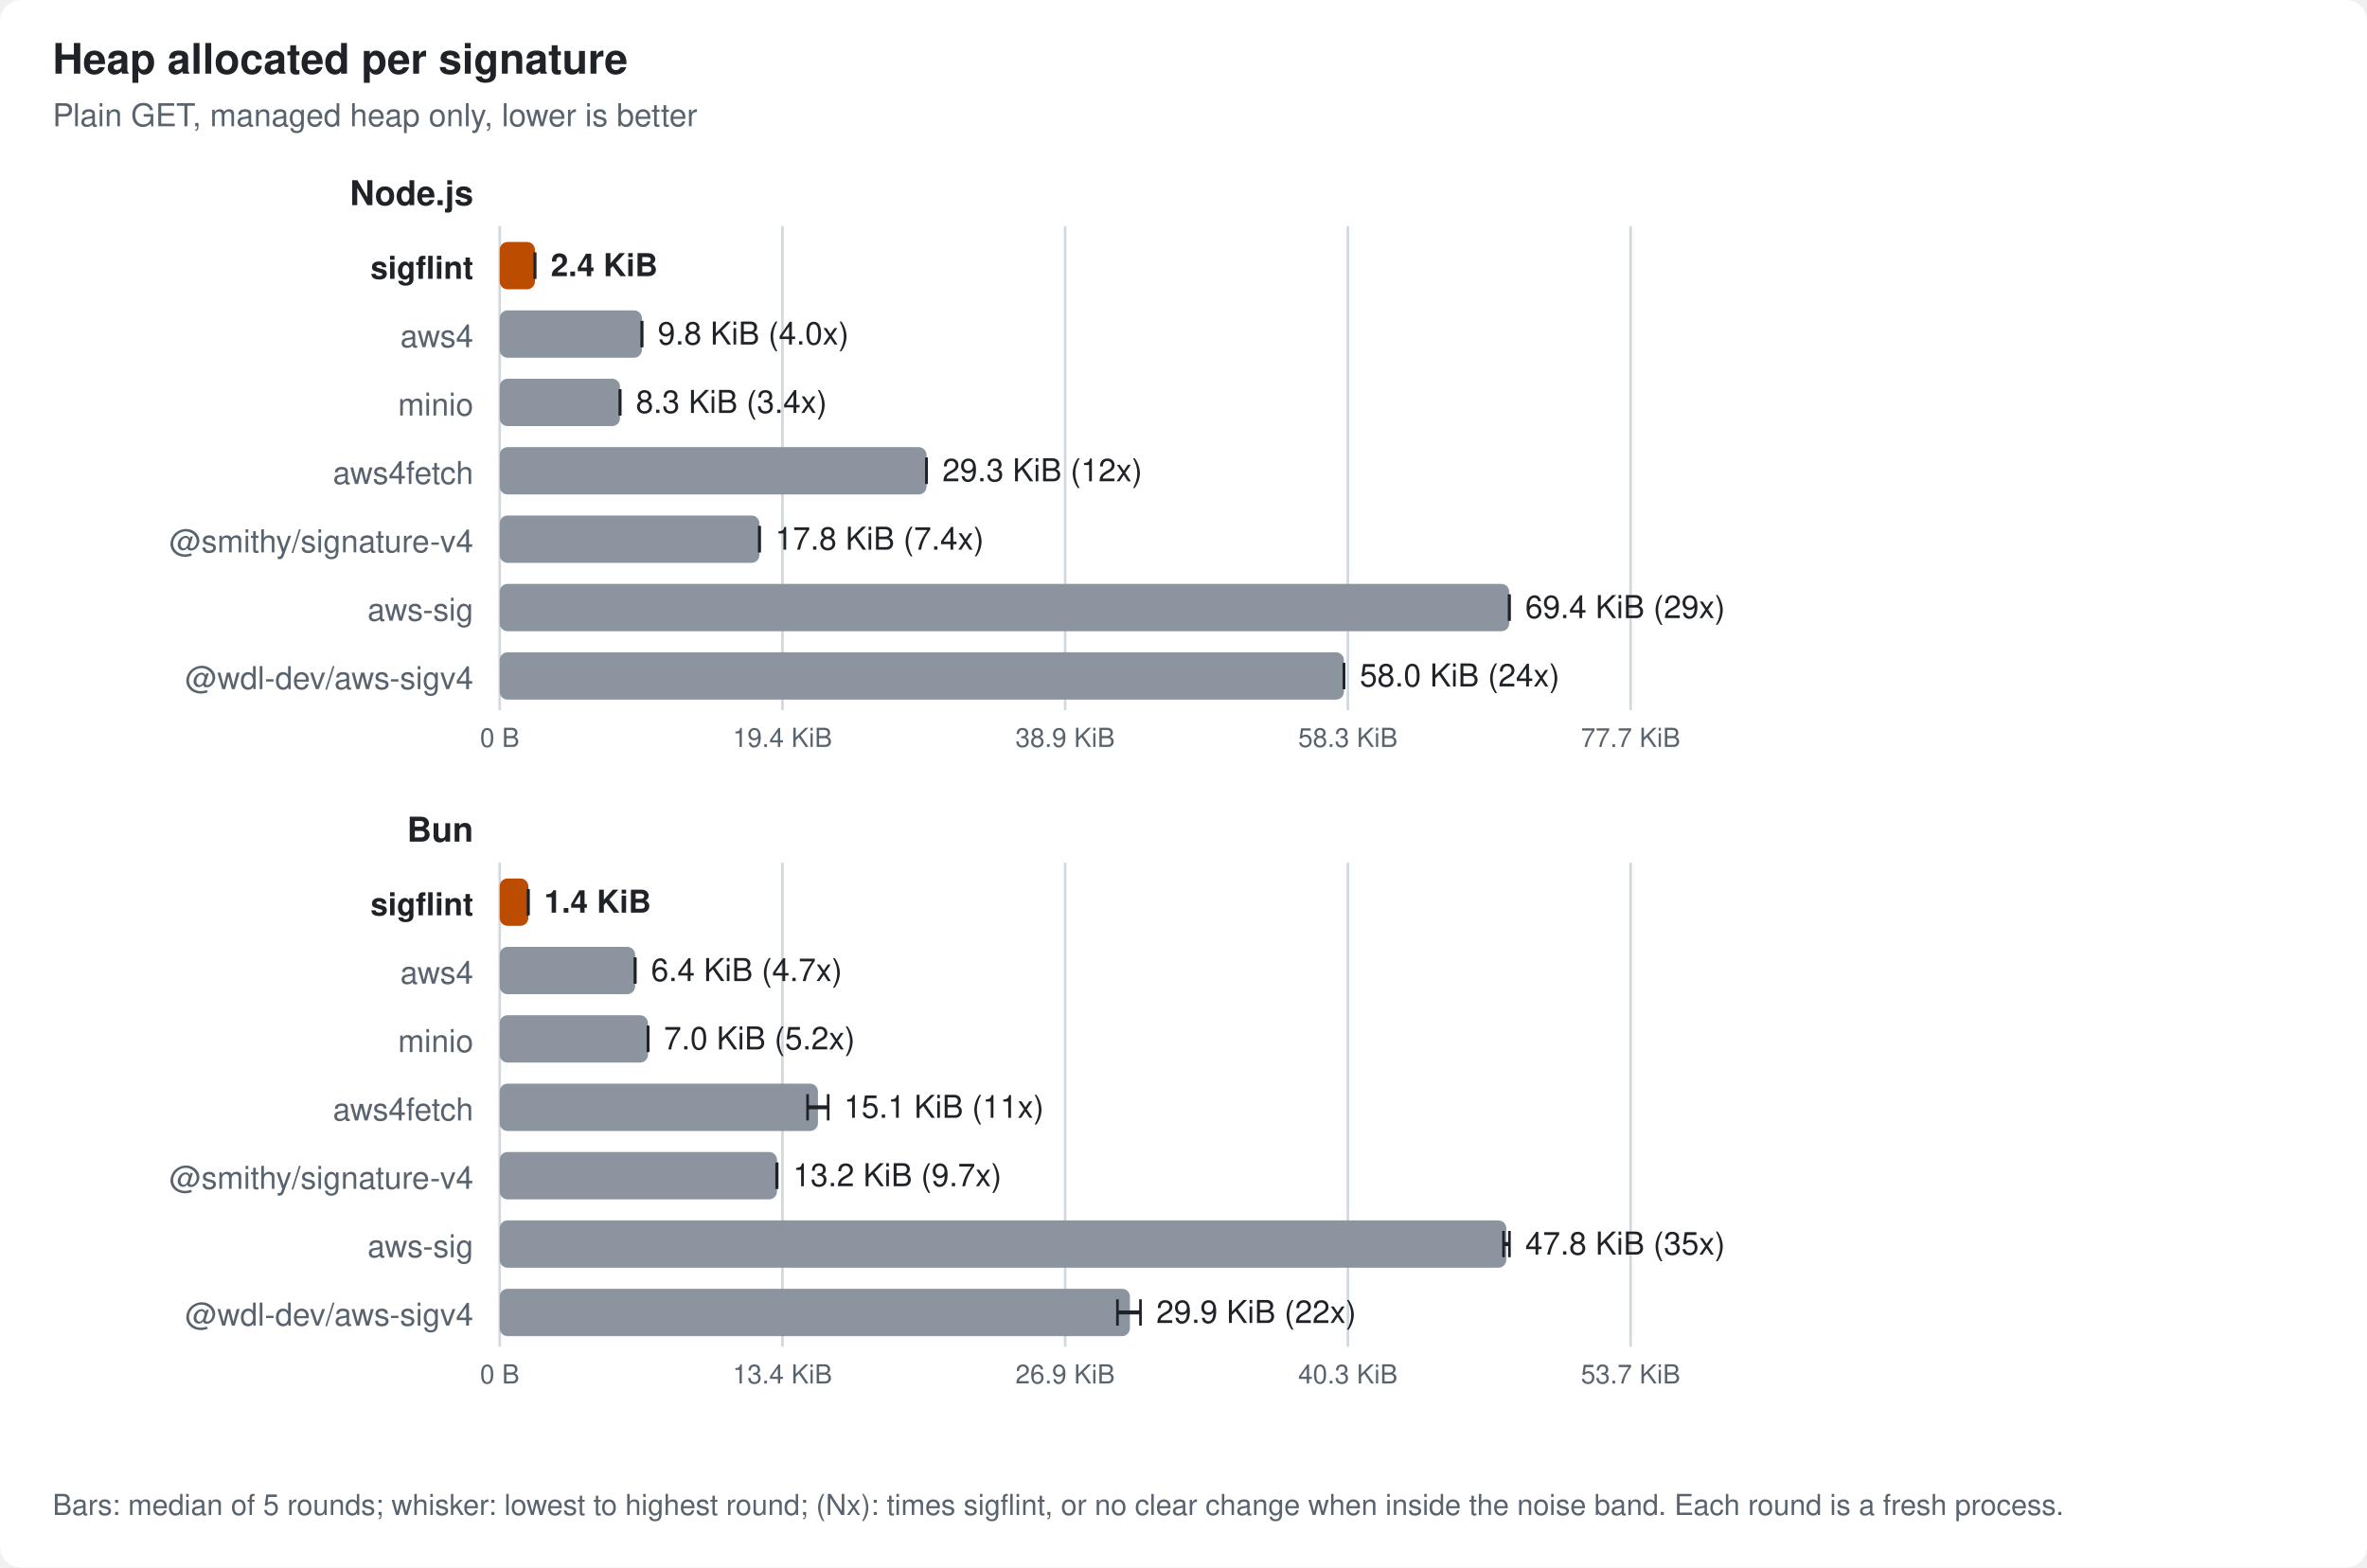
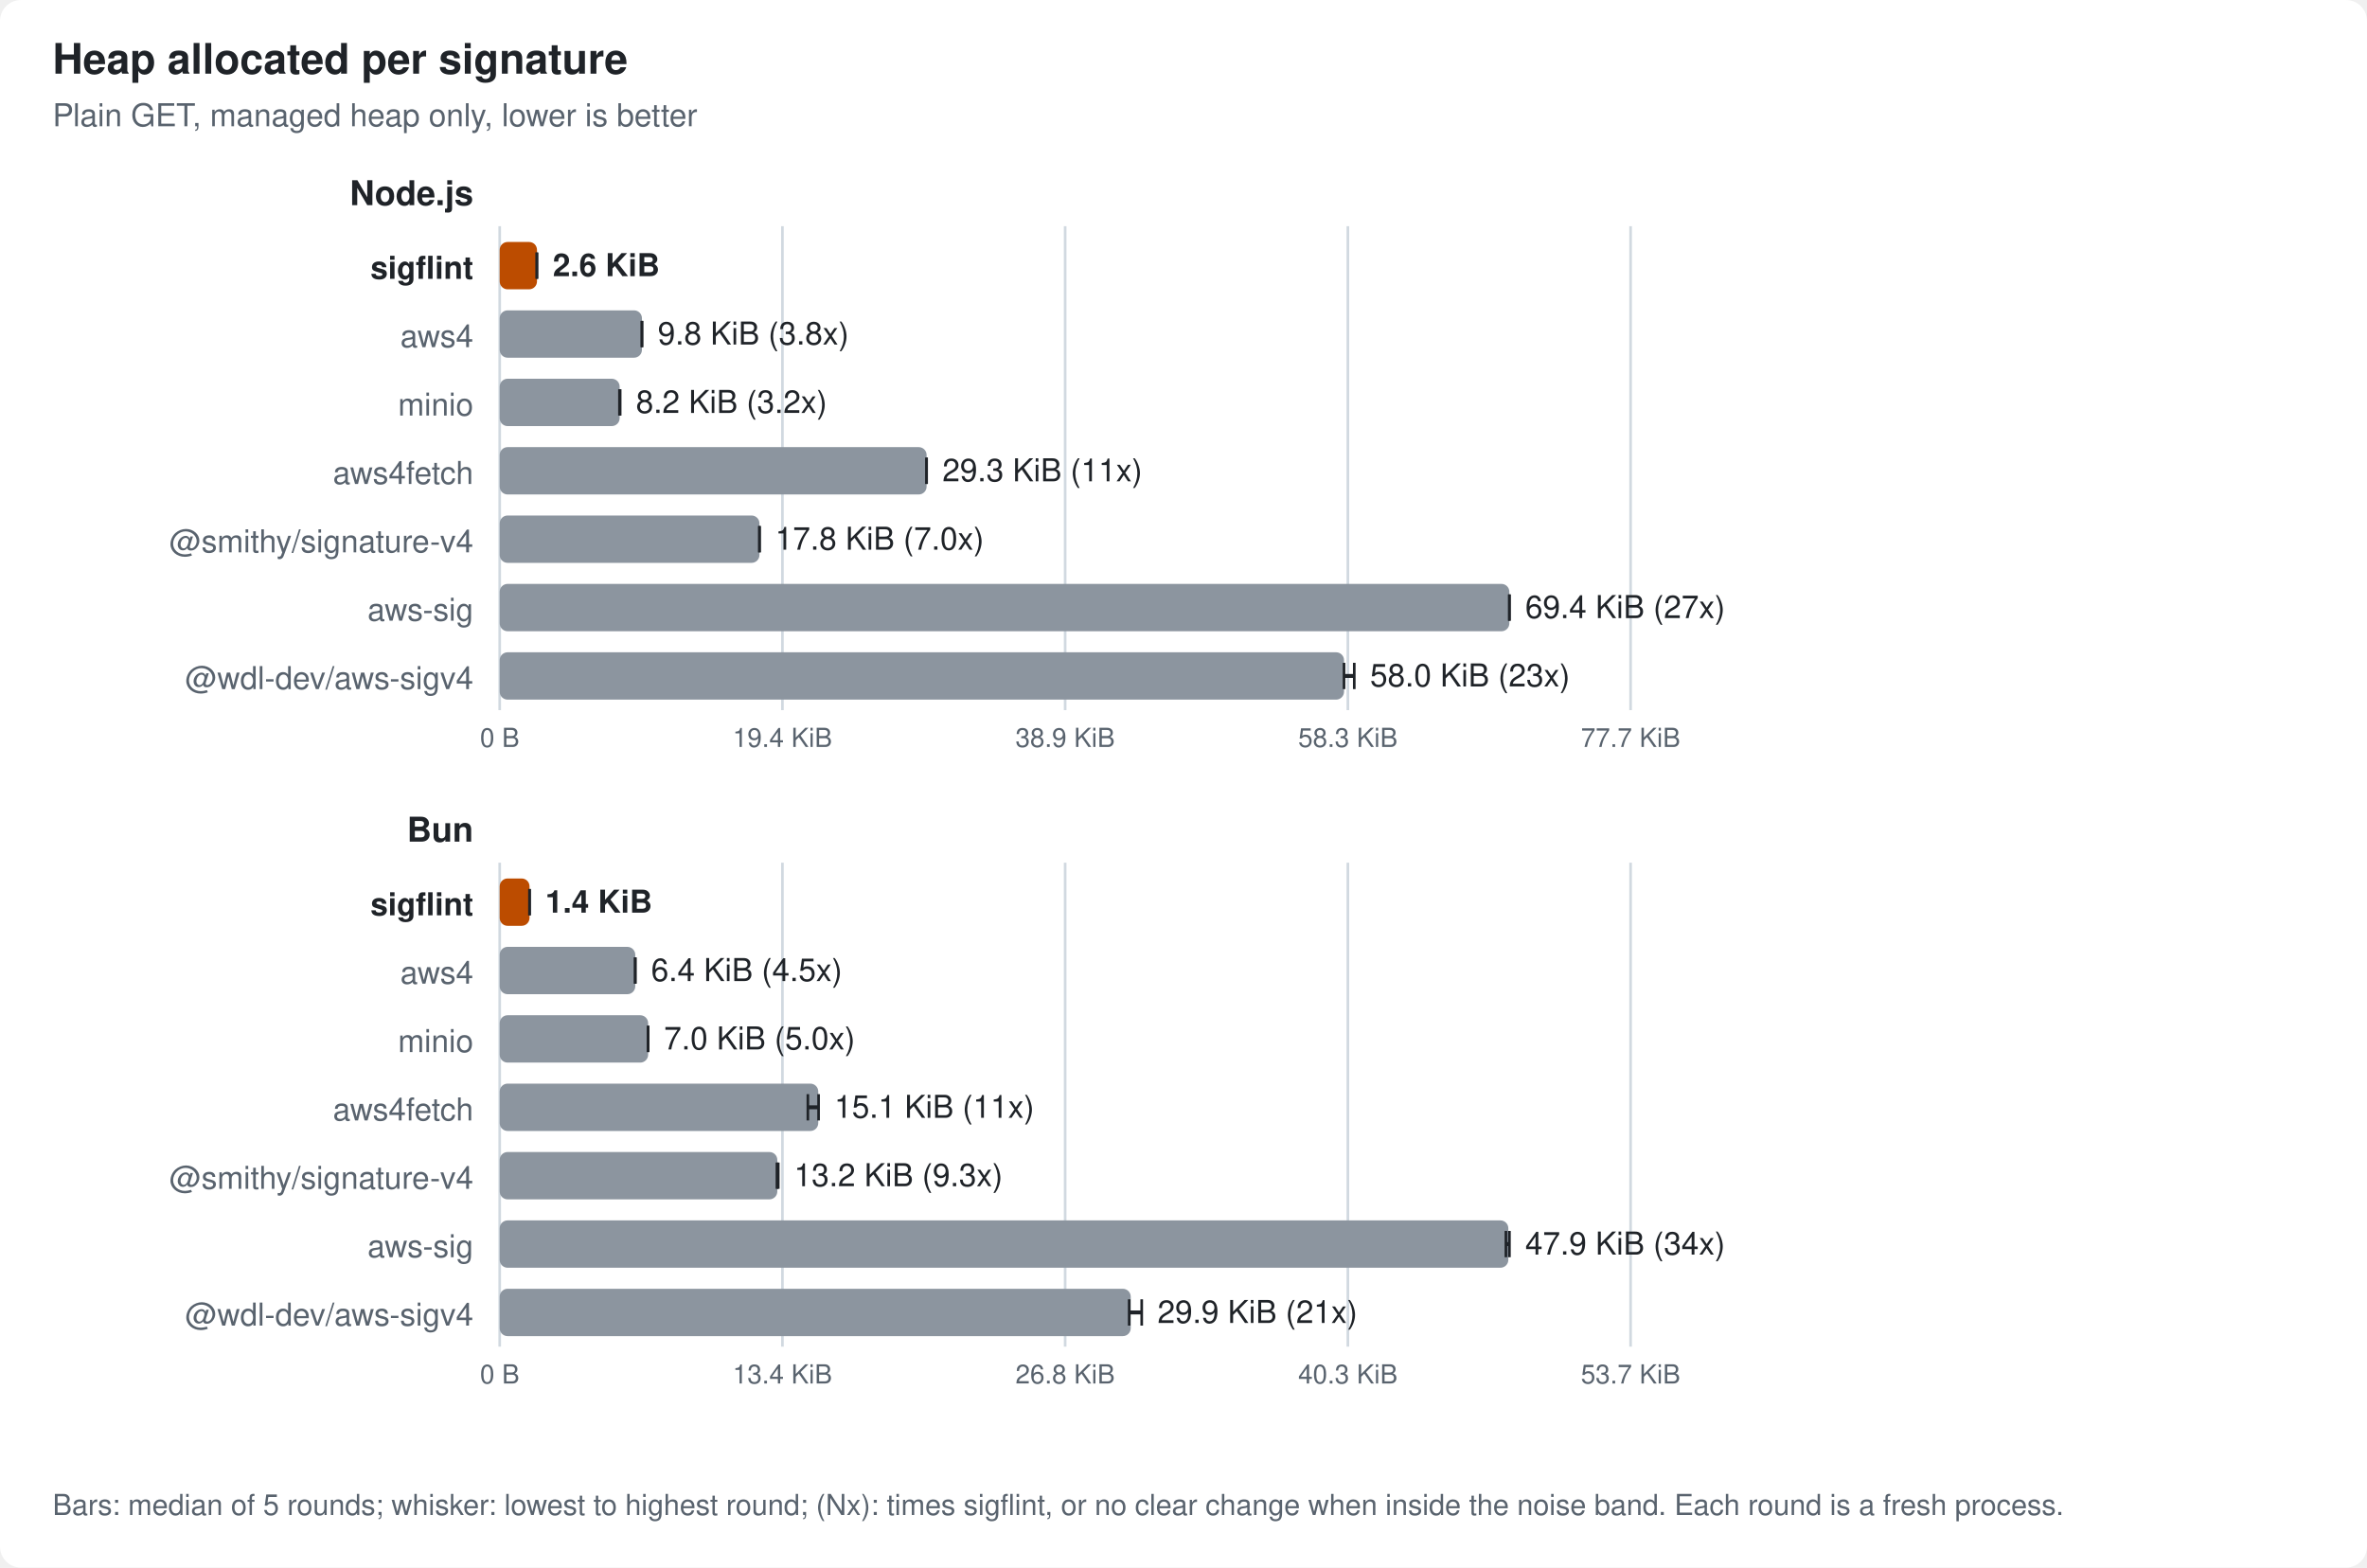
<svg xmlns="http://www.w3.org/2000/svg" width="900" height="596" viewBox="0 0 900 596" role="img" aria-labelledby="t" font-family="-apple-system,BlinkMacSystemFont,'Segoe UI',Helvetica,Arial,sans-serif">
  <rect width="900" height="596" rx="8" fill="#ffffff" />
  <text x="20" y="28" font-size="16" fill="#1f2328" text-anchor="start" font-weight="600">Heap allocated per signature</text>
  <text x="20" y="48" font-size="12" fill="#59636e" text-anchor="start" font-weight="400">Plain GET, managed heap only, lower is better</text>
  <text x="180" y="78" font-size="13" fill="#1f2328" text-anchor="end" font-weight="700">Node.js</text>
  <line x1="190" y1="86" x2="190" y2="270" stroke="#d1d9e0" />
  <text x="190" y="284" font-size="10" fill="#59636e" text-anchor="middle" font-weight="400">0 B</text>
  <line x1="297.5" y1="86" x2="297.5" y2="270" stroke="#d1d9e0" />
  <text x="297.5" y="284" font-size="10" fill="#59636e" text-anchor="middle" font-weight="400">19.4 KiB</text>
  <line x1="405" y1="86" x2="405" y2="270" stroke="#d1d9e0" />
  <text x="405" y="284" font-size="10" fill="#59636e" text-anchor="middle" font-weight="400">38.9 KiB</text>
  <line x1="512.5" y1="86" x2="512.5" y2="270" stroke="#d1d9e0" />
  <text x="512.5" y="284" font-size="10" fill="#59636e" text-anchor="middle" font-weight="400">58.3 KiB</text>
  <line x1="620" y1="86" x2="620" y2="270" stroke="#d1d9e0" />
  <text x="620" y="284" font-size="10" fill="#59636e" text-anchor="middle" font-weight="400">77.7 KiB</text>
  <text x="180" y="106" font-size="12" fill="#1f2328" text-anchor="end" font-weight="700">sigflint</text>
-   <rect x="190" y="92" width="13.406" height="18" rx="3" fill="#bc4c00" />
-   <line x1="203.406" y1="101" x2="203.406" y2="101" stroke="#1f2328" stroke-width="1.5" />
-   <line x1="203.406" y1="96" x2="203.406" y2="106" stroke="#1f2328" />
-   <line x1="203.406" y1="96" x2="203.406" y2="106" stroke="#1f2328" />
-   <text x="209.406" y="105" font-size="12" fill="#1f2328" text-anchor="start" font-weight="700">2.4 KiB</text>
+   <rect x="190" y="92" width="14.18" height="18" rx="3" fill="#bc4c00" />
+   <line x1="204.093" y1="101" x2="204.185" y2="101" stroke="#1f2328" stroke-width="1.5" />
+   <line x1="204.093" y1="96" x2="204.093" y2="106" stroke="#1f2328" />
+   <line x1="204.185" y1="96" x2="204.185" y2="106" stroke="#1f2328" />
+   <text x="210.185" y="105" font-size="12" fill="#1f2328" text-anchor="start" font-weight="700">2.6 KiB</text>
  <text x="180" y="132" font-size="12" fill="#59636e" text-anchor="end" font-weight="400">aws4</text>
-   <rect x="190" y="118" width="54.083" height="18" rx="3" fill="#8c959f" />
-   <line x1="244.083" y1="127" x2="244.083" y2="127" stroke="#1f2328" stroke-width="1.5" />
-   <line x1="244.083" y1="122" x2="244.083" y2="132" stroke="#1f2328" />
-   <line x1="244.083" y1="122" x2="244.083" y2="132" stroke="#1f2328" />
-   <text x="250.083" y="131" font-size="12" fill="#1f2328" text-anchor="start" font-weight="400">9.8 KiB  (4.0x)</text>
+   <rect x="190" y="118" width="54.088" height="18" rx="3" fill="#8c959f" />
+   <line x1="244.088" y1="127" x2="244.088" y2="127" stroke="#1f2328" stroke-width="1.5" />
+   <line x1="244.088" y1="122" x2="244.088" y2="132" stroke="#1f2328" />
+   <line x1="244.088" y1="122" x2="244.088" y2="132" stroke="#1f2328" />
+   <text x="250.088" y="131" font-size="12" fill="#1f2328" text-anchor="start" font-weight="400">9.8 KiB  (3.8x)</text>
  <text x="180" y="158" font-size="12" fill="#59636e" text-anchor="end" font-weight="400">minio</text>
-   <rect x="190" y="144" width="45.751" height="18" rx="3" fill="#8c959f" />
-   <line x1="235.751" y1="153" x2="235.772" y2="153" stroke="#1f2328" stroke-width="1.5" />
-   <line x1="235.751" y1="148" x2="235.751" y2="158" stroke="#1f2328" />
-   <line x1="235.772" y1="148" x2="235.772" y2="158" stroke="#1f2328" />
-   <text x="241.772" y="157" font-size="12" fill="#1f2328" text-anchor="start" font-weight="400">8.3 KiB  (3.4x)</text>
+   <rect x="190" y="144" width="45.609" height="18" rx="3" fill="#8c959f" />
+   <line x1="235.539" y1="153" x2="235.809" y2="153" stroke="#1f2328" stroke-width="1.5" />
+   <line x1="235.539" y1="148" x2="235.539" y2="158" stroke="#1f2328" />
+   <line x1="235.809" y1="148" x2="235.809" y2="158" stroke="#1f2328" />
+   <text x="241.809" y="157" font-size="12" fill="#1f2328" text-anchor="start" font-weight="400">8.2 KiB  (3.2x)</text>
  <text x="180" y="184" font-size="12" fill="#59636e" text-anchor="end" font-weight="400">aws4fetch</text>
-   <rect x="190" y="170" width="162.308" height="18" rx="3" fill="#8c959f" />
-   <line x1="352.308" y1="179" x2="352.308" y2="179" stroke="#1f2328" stroke-width="1.5" />
-   <line x1="352.308" y1="174" x2="352.308" y2="184" stroke="#1f2328" />
-   <line x1="352.308" y1="174" x2="352.308" y2="184" stroke="#1f2328" />
-   <text x="358.308" y="183" font-size="12" fill="#1f2328" text-anchor="start" font-weight="400">29.3 KiB  (12x)</text>
+   <rect x="190" y="170" width="162.324" height="18" rx="3" fill="#8c959f" />
+   <line x1="352.302" y1="179" x2="352.324" y2="179" stroke="#1f2328" stroke-width="1.5" />
+   <line x1="352.302" y1="174" x2="352.302" y2="184" stroke="#1f2328" />
+   <line x1="352.324" y1="174" x2="352.324" y2="184" stroke="#1f2328" />
+   <text x="358.324" y="183" font-size="12" fill="#1f2328" text-anchor="start" font-weight="400">29.3 KiB  (11x)</text>
  <text x="180" y="210" font-size="12" fill="#59636e" text-anchor="end" font-weight="400">@smithy/signature-v4</text>
-   <rect x="190" y="196" width="98.764" height="18" rx="3" fill="#8c959f" />
-   <line x1="288.753" y1="205" x2="288.769" y2="205" stroke="#1f2328" stroke-width="1.5" />
-   <line x1="288.753" y1="200" x2="288.753" y2="210" stroke="#1f2328" />
-   <line x1="288.769" y1="200" x2="288.769" y2="210" stroke="#1f2328" />
-   <text x="294.769" y="209" font-size="12" fill="#1f2328" text-anchor="start" font-weight="400">17.8 KiB  (7.4x)</text>
+   <rect x="190" y="196" width="98.768" height="18" rx="3" fill="#8c959f" />
+   <line x1="288.768" y1="205" x2="288.779" y2="205" stroke="#1f2328" stroke-width="1.5" />
+   <line x1="288.768" y1="200" x2="288.768" y2="210" stroke="#1f2328" />
+   <line x1="288.779" y1="200" x2="288.779" y2="210" stroke="#1f2328" />
+   <text x="294.779" y="209" font-size="12" fill="#1f2328" text-anchor="start" font-weight="400">17.8 KiB  (7.0x)</text>
  <text x="180" y="236" font-size="12" fill="#59636e" text-anchor="end" font-weight="400">aws-sig</text>
-   <rect x="190" y="222" width="383.858" height="18" rx="3" fill="#8c959f" />
-   <line x1="573.837" y1="231" x2="573.929" y2="231" stroke="#1f2328" stroke-width="1.5" />
-   <line x1="573.837" y1="226" x2="573.837" y2="236" stroke="#1f2328" />
+   <rect x="190" y="222" width="383.902" height="18" rx="3" fill="#8c959f" />
+   <line x1="573.896" y1="231" x2="573.929" y2="231" stroke="#1f2328" stroke-width="1.5" />
+   <line x1="573.896" y1="226" x2="573.896" y2="236" stroke="#1f2328" />
  <line x1="573.929" y1="226" x2="573.929" y2="236" stroke="#1f2328" />
-   <text x="579.929" y="235" font-size="12" fill="#1f2328" text-anchor="start" font-weight="400">69.4 KiB  (29x)</text>
+   <text x="579.929" y="235" font-size="12" fill="#1f2328" text-anchor="start" font-weight="400">69.4 KiB  (27x)</text>
  <text x="180" y="262" font-size="12" fill="#59636e" text-anchor="end" font-weight="400">@wdl-dev/aws-sigv4</text>
-   <rect x="190" y="248" width="321.006" height="18" rx="3" fill="#8c959f" />
-   <line x1="511.006" y1="257" x2="511.006" y2="257" stroke="#1f2328" stroke-width="1.5" />
-   <line x1="511.006" y1="252" x2="511.006" y2="262" stroke="#1f2328" />
-   <line x1="511.006" y1="252" x2="511.006" y2="262" stroke="#1f2328" />
-   <text x="517.006" y="261" font-size="12" fill="#1f2328" text-anchor="start" font-weight="400">58.0 KiB  (24x)</text>
+   <rect x="190" y="248" width="321.037" height="18" rx="3" fill="#8c959f" />
+   <line x1="511.037" y1="257" x2="514.928" y2="257" stroke="#1f2328" stroke-width="1.5" />
+   <line x1="511.037" y1="252" x2="511.037" y2="262" stroke="#1f2328" />
+   <line x1="514.928" y1="252" x2="514.928" y2="262" stroke="#1f2328" />
+   <text x="520.928" y="261" font-size="12" fill="#1f2328" text-anchor="start" font-weight="400">58.0 KiB  (23x)</text>
  <text x="180" y="320" font-size="13" fill="#1f2328" text-anchor="end" font-weight="700">Bun</text>
  <line x1="190" y1="328" x2="190" y2="512" stroke="#d1d9e0" />
  <text x="190" y="526" font-size="10" fill="#59636e" text-anchor="middle" font-weight="400">0 B</text>
  <line x1="297.5" y1="328" x2="297.5" y2="512" stroke="#d1d9e0" />
  <text x="297.5" y="526" font-size="10" fill="#59636e" text-anchor="middle" font-weight="400">13.4 KiB</text>
  <line x1="405" y1="328" x2="405" y2="512" stroke="#d1d9e0" />
-   <text x="405" y="526" font-size="10" fill="#59636e" text-anchor="middle" font-weight="400">26.9 KiB</text>
+   <text x="405" y="526" font-size="10" fill="#59636e" text-anchor="middle" font-weight="400">26.8 KiB</text>
  <line x1="512.5" y1="328" x2="512.5" y2="512" stroke="#d1d9e0" />
  <text x="512.5" y="526" font-size="10" fill="#59636e" text-anchor="middle" font-weight="400">40.3 KiB</text>
  <line x1="620" y1="328" x2="620" y2="512" stroke="#d1d9e0" />
  <text x="620" y="526" font-size="10" fill="#59636e" text-anchor="middle" font-weight="400">53.7 KiB</text>
  <text x="180" y="348" font-size="12" fill="#1f2328" text-anchor="end" font-weight="700">sigflint</text>
-   <rect x="190" y="334" width="10.886" height="18" rx="3" fill="#bc4c00" />
-   <line x1="200.84" y1="343" x2="200.889" y2="343" stroke="#1f2328" stroke-width="1.5" />
-   <line x1="200.84" y1="338" x2="200.84" y2="348" stroke="#1f2328" />
-   <line x1="200.889" y1="338" x2="200.889" y2="348" stroke="#1f2328" />
-   <text x="206.889" y="347" font-size="12" fill="#1f2328" text-anchor="start" font-weight="700">1.4 KiB</text>
+   <rect x="190" y="334" width="11.345" height="18" rx="3" fill="#bc4c00" />
+   <line x1="201.344" y1="343" x2="201.348" y2="343" stroke="#1f2328" stroke-width="1.5" />
+   <line x1="201.344" y1="338" x2="201.344" y2="348" stroke="#1f2328" />
+   <line x1="201.348" y1="338" x2="201.348" y2="348" stroke="#1f2328" />
+   <text x="207.348" y="347" font-size="12" fill="#1f2328" text-anchor="start" font-weight="700">1.4 KiB</text>
  <text x="180" y="374" font-size="12" fill="#59636e" text-anchor="end" font-weight="400">aws4</text>
-   <rect x="190" y="360" width="51.502" height="18" rx="3" fill="#8c959f" />
-   <line x1="241.468" y1="369" x2="241.545" y2="369" stroke="#1f2328" stroke-width="1.5" />
-   <line x1="241.468" y1="364" x2="241.468" y2="374" stroke="#1f2328" />
-   <line x1="241.545" y1="364" x2="241.545" y2="374" stroke="#1f2328" />
-   <text x="247.545" y="373" font-size="12" fill="#1f2328" text-anchor="start" font-weight="400">6.4 KiB  (4.7x)</text>
+   <rect x="190" y="360" width="51.544" height="18" rx="3" fill="#8c959f" />
+   <line x1="241.511" y1="369" x2="241.566" y2="369" stroke="#1f2328" stroke-width="1.5" />
+   <line x1="241.511" y1="364" x2="241.511" y2="374" stroke="#1f2328" />
+   <line x1="241.566" y1="364" x2="241.566" y2="374" stroke="#1f2328" />
+   <text x="247.566" y="373" font-size="12" fill="#1f2328" text-anchor="start" font-weight="400">6.4 KiB  (4.5x)</text>
  <text x="180" y="400" font-size="12" fill="#59636e" text-anchor="end" font-weight="400">minio</text>
-   <rect x="190" y="386" width="56.382" height="18" rx="3" fill="#8c959f" />
-   <line x1="246.376" y1="395" x2="246.425" y2="395" stroke="#1f2328" stroke-width="1.5" />
-   <line x1="246.376" y1="390" x2="246.376" y2="400" stroke="#1f2328" />
-   <line x1="246.425" y1="390" x2="246.425" y2="400" stroke="#1f2328" />
-   <text x="252.425" y="399" font-size="12" fill="#1f2328" text-anchor="start" font-weight="400">7.0 KiB  (5.2x)</text>
+   <rect x="190" y="386" width="56.443" height="18" rx="3" fill="#8c959f" />
+   <line x1="246.409" y1="395" x2="246.46" y2="395" stroke="#1f2328" stroke-width="1.5" />
+   <line x1="246.409" y1="390" x2="246.409" y2="400" stroke="#1f2328" />
+   <line x1="246.46" y1="390" x2="246.46" y2="400" stroke="#1f2328" />
+   <text x="252.46" y="399" font-size="12" fill="#1f2328" text-anchor="start" font-weight="400">7.0 KiB  (5.0x)</text>
  <text x="180" y="426" font-size="12" fill="#59636e" text-anchor="end" font-weight="400">aws4fetch</text>
-   <rect x="190" y="412" width="121.02" height="18" rx="3" fill="#8c959f" />
-   <line x1="307.068" y1="421" x2="314.892" y2="421" stroke="#1f2328" stroke-width="1.5" />
-   <line x1="307.068" y1="416" x2="307.068" y2="426" stroke="#1f2328" />
-   <line x1="314.892" y1="416" x2="314.892" y2="426" stroke="#1f2328" />
-   <text x="320.892" y="425" font-size="12" fill="#1f2328" text-anchor="start" font-weight="400">15.1 KiB  (11x)</text>
+   <rect x="190" y="412" width="121.124" height="18" rx="3" fill="#8c959f" />
+   <line x1="307.176" y1="421" x2="311.25" y2="421" stroke="#1f2328" stroke-width="1.5" />
+   <line x1="307.176" y1="416" x2="307.176" y2="426" stroke="#1f2328" />
+   <line x1="311.25" y1="416" x2="311.25" y2="426" stroke="#1f2328" />
+   <text x="317.25" y="425" font-size="12" fill="#1f2328" text-anchor="start" font-weight="400">15.1 KiB  (11x)</text>
  <text x="180" y="452" font-size="12" fill="#59636e" text-anchor="end" font-weight="400">@smithy/signature-v4</text>
-   <rect x="190" y="438" width="105.452" height="18" rx="3" fill="#8c959f" />
-   <line x1="295.305" y1="447" x2="295.497" y2="447" stroke="#1f2328" stroke-width="1.5" />
-   <line x1="295.305" y1="442" x2="295.305" y2="452" stroke="#1f2328" />
-   <line x1="295.497" y1="442" x2="295.497" y2="452" stroke="#1f2328" />
-   <text x="301.497" y="451" font-size="12" fill="#1f2328" text-anchor="start" font-weight="400">13.2 KiB  (9.7x)</text>
+   <rect x="190" y="438" width="105.556" height="18" rx="3" fill="#8c959f" />
+   <line x1="295.419" y1="447" x2="295.915" y2="447" stroke="#1f2328" stroke-width="1.5" />
+   <line x1="295.419" y1="442" x2="295.419" y2="452" stroke="#1f2328" />
+   <line x1="295.915" y1="442" x2="295.915" y2="452" stroke="#1f2328" />
+   <text x="301.915" y="451" font-size="12" fill="#1f2328" text-anchor="start" font-weight="400">13.2 KiB  (9.3x)</text>
  <text x="180" y="478" font-size="12" fill="#59636e" text-anchor="end" font-weight="400">aws-sig</text>
-   <rect x="190" y="464" width="382.736" height="18" rx="3" fill="#8c959f" />
-   <line x1="571.685" y1="473" x2="573.929" y2="473" stroke="#1f2328" stroke-width="1.5" />
-   <line x1="571.685" y1="468" x2="571.685" y2="478" stroke="#1f2328" />
+   <rect x="190" y="464" width="383.51" height="18" rx="3" fill="#8c959f" />
+   <line x1="572.587" y1="473" x2="573.929" y2="473" stroke="#1f2328" stroke-width="1.5" />
+   <line x1="572.587" y1="468" x2="572.587" y2="478" stroke="#1f2328" />
  <line x1="573.929" y1="468" x2="573.929" y2="478" stroke="#1f2328" />
-   <text x="579.929" y="477" font-size="12" fill="#1f2328" text-anchor="start" font-weight="400">47.8 KiB  (35x)</text>
+   <text x="579.929" y="477" font-size="12" fill="#1f2328" text-anchor="start" font-weight="400">47.9 KiB  (34x)</text>
  <text x="180" y="504" font-size="12" fill="#59636e" text-anchor="end" font-weight="400">@wdl-dev/aws-sigv4</text>
-   <rect x="190" y="490" width="239.629" height="18" rx="3" fill="#8c959f" />
-   <line x1="424.886" y1="499" x2="433.64" y2="499" stroke="#1f2328" stroke-width="1.5" />
-   <line x1="424.886" y1="494" x2="424.886" y2="504" stroke="#1f2328" />
-   <line x1="433.64" y1="494" x2="433.64" y2="504" stroke="#1f2328" />
-   <text x="439.64" y="503" font-size="12" fill="#1f2328" text-anchor="start" font-weight="400">29.9 KiB  (22x)</text>
+   <rect x="190" y="490" width="239.935" height="18" rx="3" fill="#8c959f" />
+   <line x1="429.352" y1="499" x2="434.112" y2="499" stroke="#1f2328" stroke-width="1.5" />
+   <line x1="429.352" y1="494" x2="429.352" y2="504" stroke="#1f2328" />
+   <line x1="434.112" y1="494" x2="434.112" y2="504" stroke="#1f2328" />
+   <text x="440.112" y="503" font-size="12" fill="#1f2328" text-anchor="start" font-weight="400">29.9 KiB  (21x)</text>
  <text x="20" y="576" font-size="11" fill="#59636e" text-anchor="start" font-weight="400">Bars: median of 5 rounds; whisker: lowest to highest round; (Nx): times sigflint, or no clear change when inside the noise band. Each round is a fresh process.</text>
</svg>
